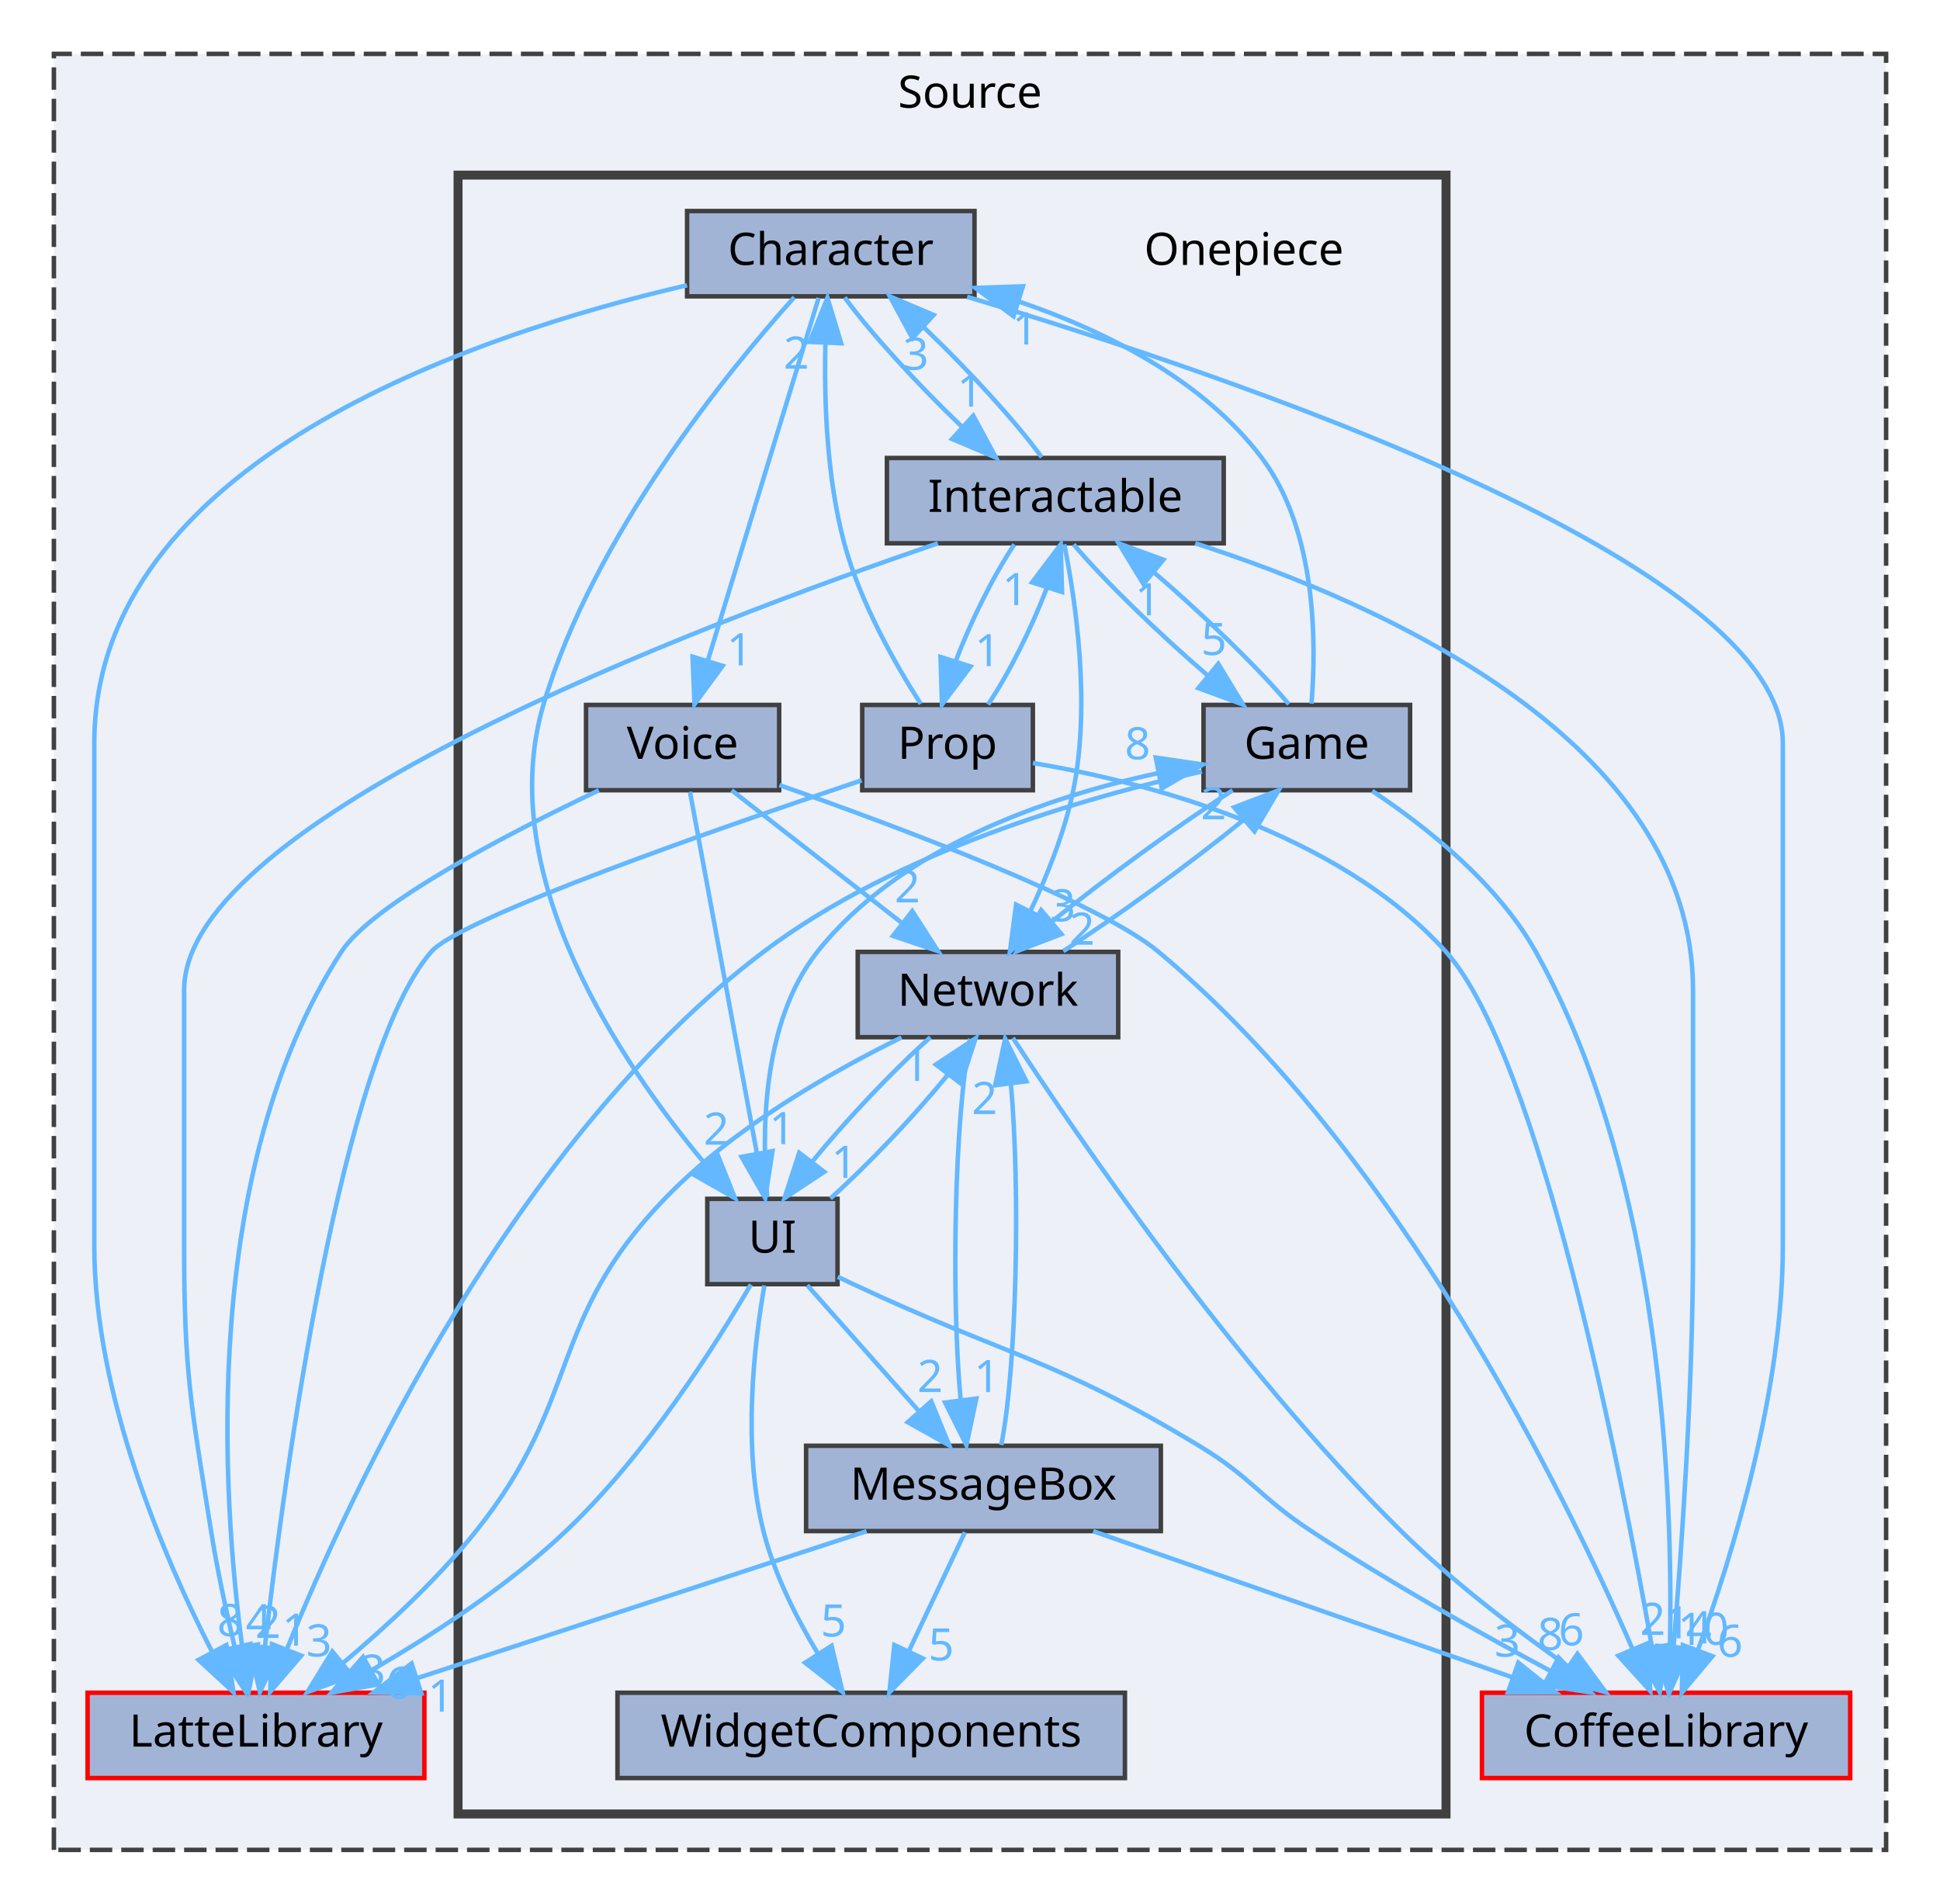
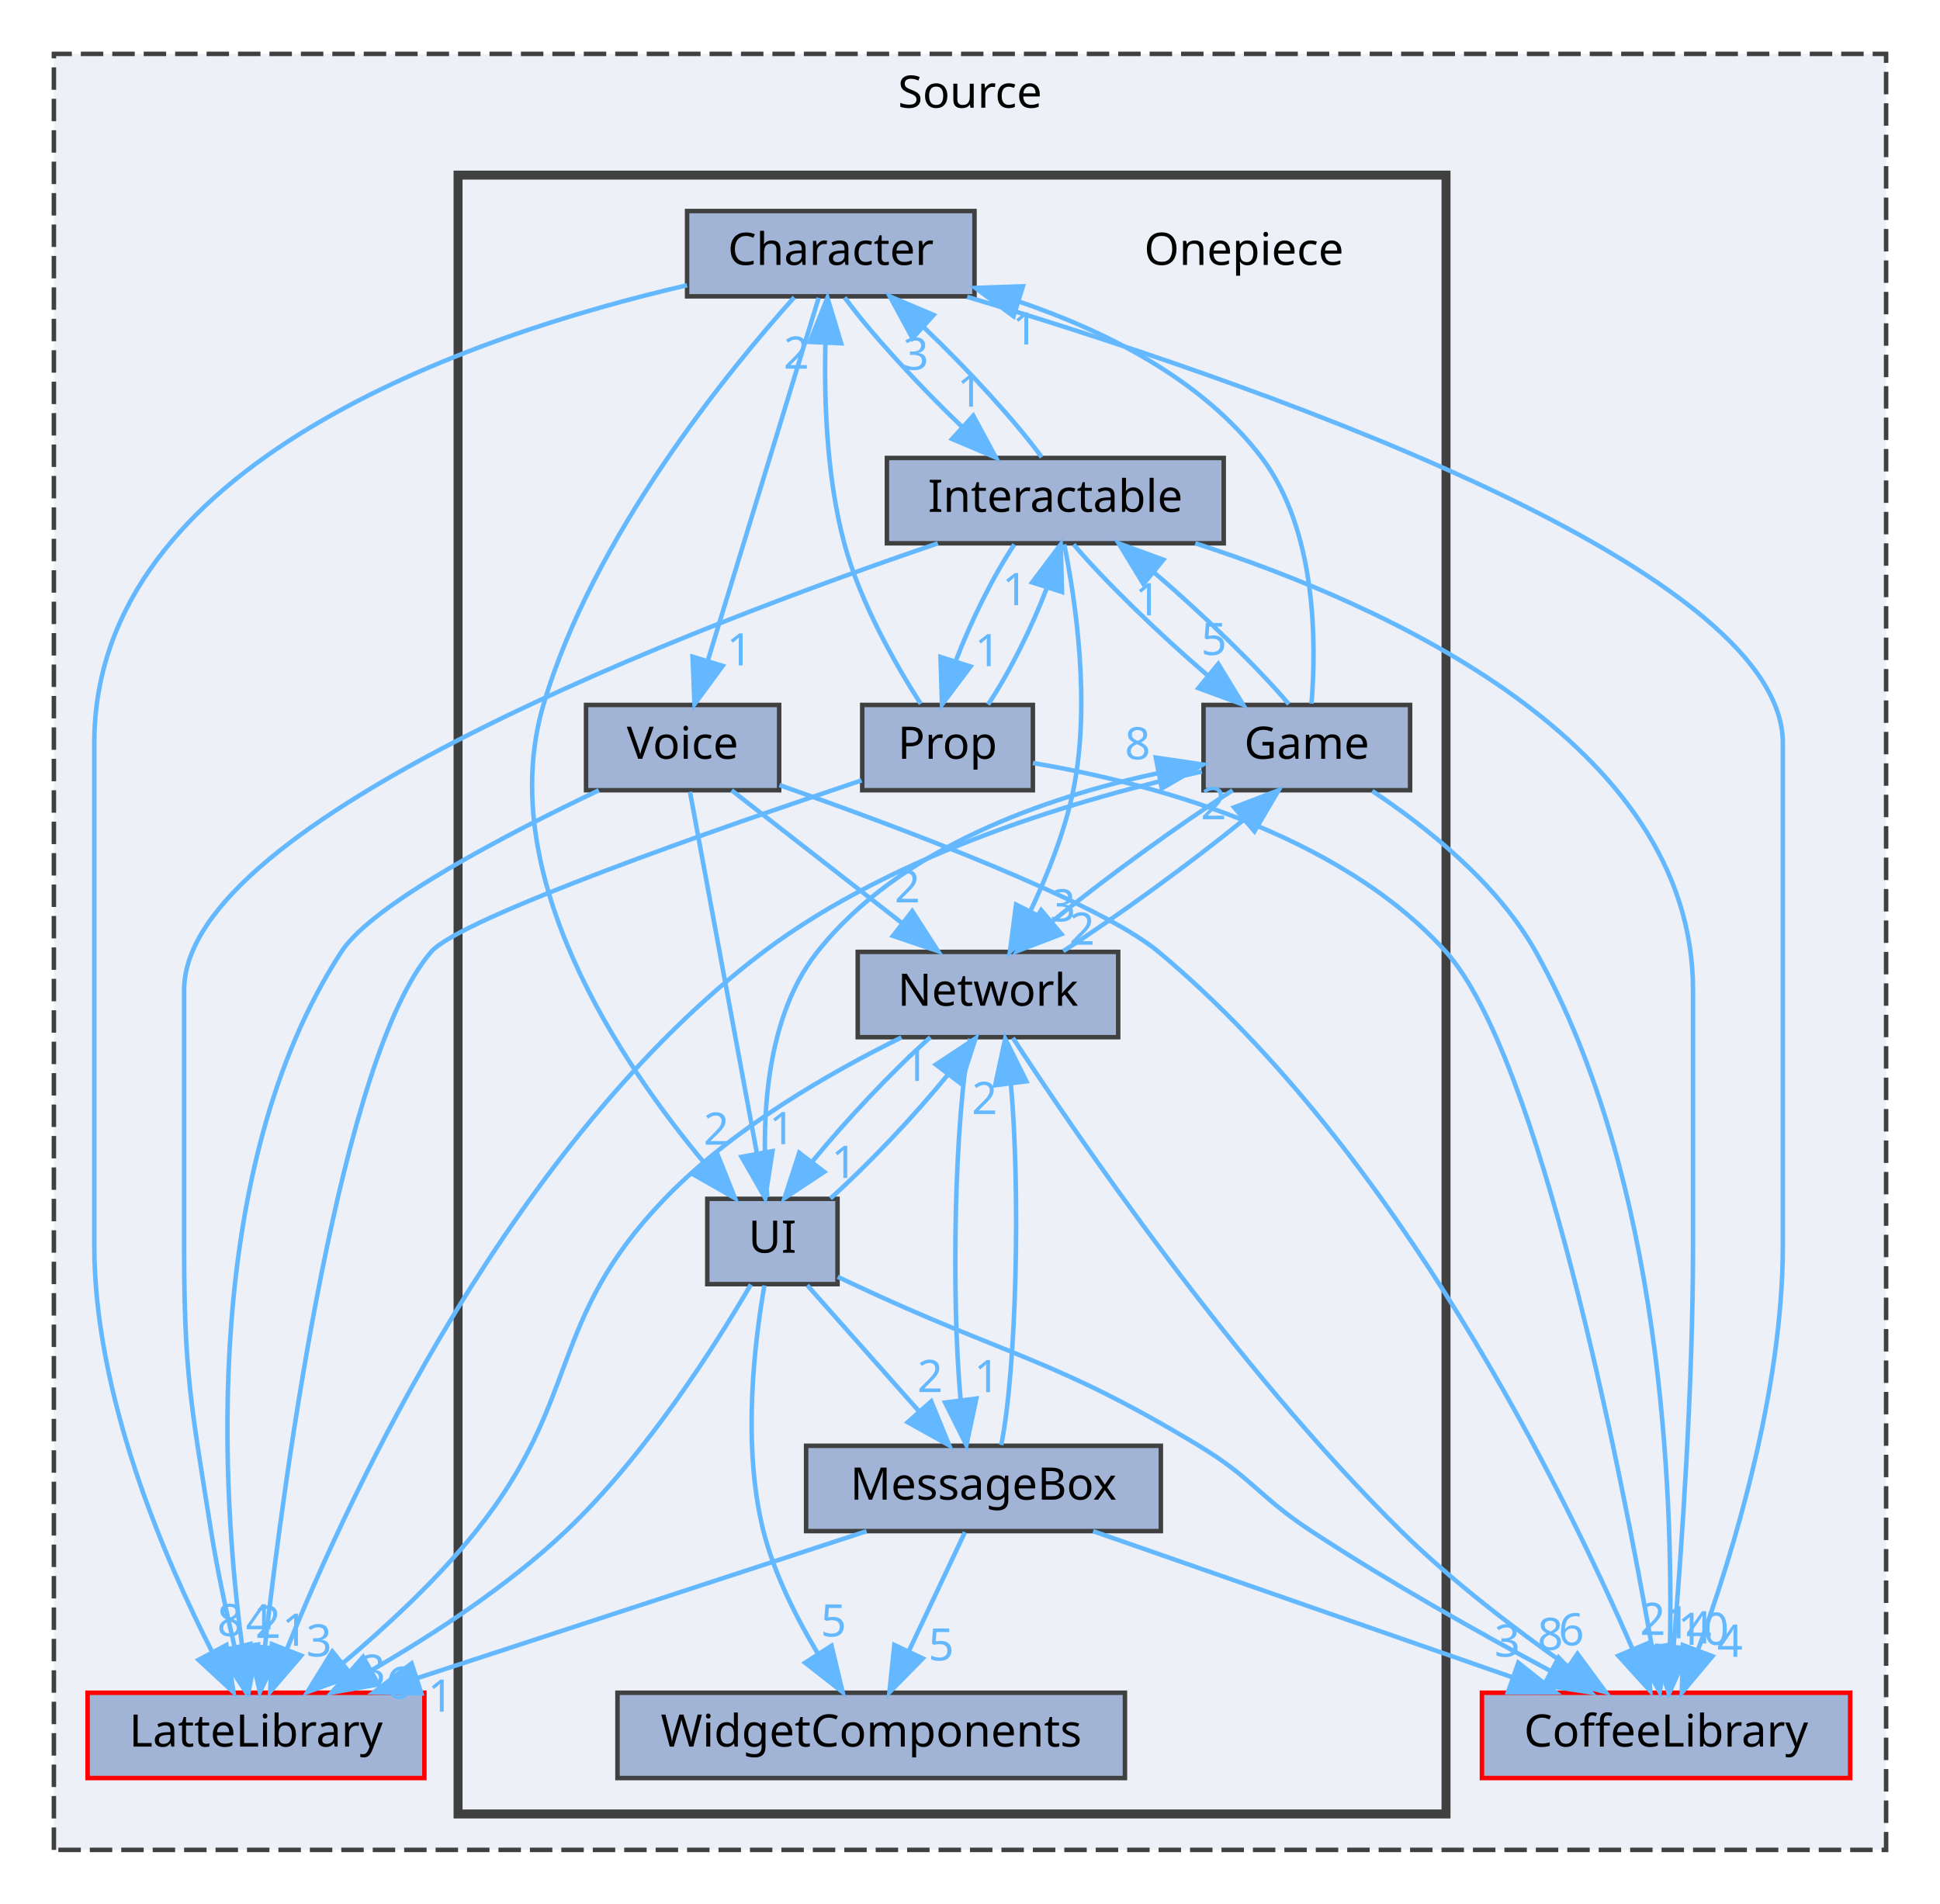
<svg xmlns="http://www.w3.org/2000/svg" xmlns:xlink="http://www.w3.org/1999/xlink" width="432pt" height="424pt" viewBox="0.00 0.00 432.00 424.00">
  <g id="graph0" class="graph" transform="scale(1 1) rotate(0) translate(4 420)">
    <g id="clust1" class="cluster">
      <g id="a_clust1">
        <a xlink:href="dir_74389ed8173ad57b461b9d623a1f3867.html" target="_top" xlink:title="Source">
          <polygon fill="#edf0f7" stroke="#404040" stroke-dasharray="5,2" points="8,-8 8,-408 416,-408 416,-8 8,-8" />
          <text text-anchor="middle" x="212" y="-396" font-family="Malgun Gothic" font-size="10.00">Source</text>
        </a>
      </g>
    </g>
    <g id="clust2" class="cluster">
      <g id="a_clust2">
        <a xlink:href="dir_86991fbdc3ffccad5ecdd4bba46f6ea3.html" target="_top">
          <polygon fill="#edf0f7" stroke="#404040" stroke-width="2" points="98,-16 98,-381 318,-381 318,-16 98,-16" />
        </a>
      </g>
    </g>
    <g id="node1" class="node">
      <g id="a_node1">
        <a xlink:href="dir_2270f6753238979635db772f09123181.html" target="_top" xlink:title="CoffeeLibrary">
          <polygon fill="#a2b4d6" stroke="red" points="408,-43 326,-43 326,-24 408,-24 408,-43" />
          <text text-anchor="middle" x="367" y="-31" font-family="Malgun Gothic" font-size="10.00">CoffeeLibrary</text>
        </a>
      </g>
    </g>
    <g id="node2" class="node">
      <g id="a_node2">
        <a xlink:href="dir_399370037b6f5ff6b0840148d18ec8d9.html" target="_top" xlink:title="LatteLibrary">
          <polygon fill="#a2b4d6" stroke="red" points="90.5,-43 15.5,-43 15.5,-24 90.5,-24 90.5,-43" />
          <text text-anchor="middle" x="53" y="-31" font-family="Malgun Gothic" font-size="10.00">LatteLibrary</text>
        </a>
      </g>
    </g>
    <g id="node3" class="node">
      <text text-anchor="middle" x="273" y="-361" font-family="Malgun Gothic" font-size="10.00">Onepiece</text>
    </g>
    <g id="node4" class="node">
      <g id="a_node4">
        <a xlink:href="dir_71a9f6b769ee24fe8598c19ea2d70480.html" target="_top" xlink:title="Character">
          <polygon fill="#a2b4d6" stroke="#404040" points="213,-373 149,-373 149,-354 213,-354 213,-373" />
          <text text-anchor="middle" x="181" y="-361" font-family="Malgun Gothic" font-size="10.00">Character</text>
        </a>
      </g>
    </g>
    <g id="edge2" class="edge">
      <g id="a_edge2">
        <a xlink:href="dir_000002_000003.html" target="_top">
          <path fill="none" stroke="#63b8ff" d="M211.37,-353.89C269.99,-336.36 393,-294.77 393,-254.5 393,-254.5 393,-254.5 393,-142.5 393,-110.15 381.83,-73.82 374.14,-52.62" />
          <polygon fill="#63b8ff" stroke="#63b8ff" points="377.32,-51.13 370.51,-43.01 370.77,-53.6 377.32,-51.13" />
        </a>
      </g>
      <g id="a_edge2-headlabel">
-         <a xlink:href="dir_000002_000003.html" target="_top" xlink:title="6">
-           <text text-anchor="middle" x="381.24" y="-50.99" font-family="Malgun Gothic" font-size="10.00" fill="#63b8ff">6</text>
+         <a xlink:href="dir_000002_000003.html" target="_top" xlink:title="4">
+           <text text-anchor="middle" x="381.24" y="-50.99" font-family="Malgun Gothic" font-size="10.00" fill="#63b8ff">4</text>
        </a>
      </g>
    </g>
    <g id="edge3" class="edge">
      <g id="a_edge3">
        <a xlink:href="dir_000002_000009.html" target="_top">
          <path fill="none" stroke="#63b8ff" d="M148.99,-356.47C101.26,-345.42 17,-317.06 17,-254.5 17,-254.5 17,-254.5 17,-142.5 17,-109.21 32.58,-72.97 43.25,-52.08" />
          <polygon fill="#63b8ff" stroke="#63b8ff" points="46.4,-53.61 47.99,-43.13 40.21,-50.32 46.4,-53.61" />
        </a>
      </g>
      <g id="a_edge3-headlabel">
        <a xlink:href="dir_000002_000009.html" target="_top" xlink:title="8">
          <text text-anchor="middle" x="47.22" y="-55.61" font-family="Malgun Gothic" font-size="10.00" fill="#63b8ff">8</text>
        </a>
      </g>
    </g>
    <g id="node6" class="node">
      <g id="a_node6">
        <a xlink:href="dir_b7459e4428712e32d7c860db6e401a05.html" target="_top" xlink:title="Interactable">
          <polygon fill="#a2b4d6" stroke="#404040" points="268.5,-318 193.5,-318 193.5,-299 268.5,-299 268.5,-318" />
          <text text-anchor="middle" x="231" y="-306" font-family="Malgun Gothic" font-size="10.00">Interactable</text>
        </a>
      </g>
    </g>
    <g id="edge5" class="edge">
      <g id="a_edge5">
        <a xlink:href="dir_000002_000008.html" target="_top">
          <path fill="none" stroke="#63b8ff" d="M184.09,-353.75C189.77,-345.95 200.35,-334.37 210.17,-325" />
          <polygon fill="#63b8ff" stroke="#63b8ff" points="212.73,-327.41 217.77,-318.09 208.01,-322.23 212.73,-327.41" />
        </a>
      </g>
      <g id="a_edge5-headlabel">
        <a xlink:href="dir_000002_000008.html" target="_top" xlink:title="1">
          <text text-anchor="middle" x="211.98" y="-329.43" font-family="Malgun Gothic" font-size="10.00" fill="#63b8ff">1</text>
        </a>
      </g>
    </g>
    <g id="node10" class="node">
      <g id="a_node10">
        <a xlink:href="dir_55b064ed9f704d76d3805f2fda876350.html" target="_top" xlink:title="UI">
          <polygon fill="#a2b4d6" stroke="#404040" points="182.5,-153 153.5,-153 153.5,-134 182.5,-134 182.5,-153" />
          <text text-anchor="middle" x="168" y="-141" font-family="Malgun Gothic" font-size="10.00">UI</text>
        </a>
      </g>
    </g>
    <g id="edge1" class="edge">
      <g id="a_edge1">
        <a xlink:href="dir_000002_000049.html" target="_top">
          <path fill="none" stroke="#63b8ff" d="M172.86,-353.79C158.24,-337.5 128.06,-300.64 117,-263 105.86,-225.08 134.31,-183.14 153.06,-160.73" />
          <polygon fill="#63b8ff" stroke="#63b8ff" points="155.74,-162.99 159.67,-153.15 150.46,-158.39 155.74,-162.99" />
        </a>
      </g>
      <g id="a_edge1-headlabel">
        <a xlink:href="dir_000002_000049.html" target="_top" xlink:title="2">
          <text text-anchor="middle" x="155.52" y="-165.06" font-family="Malgun Gothic" font-size="10.00" fill="#63b8ff">2</text>
        </a>
      </g>
    </g>
    <g id="node11" class="node">
      <g id="a_node11">
        <a xlink:href="dir_73ed0ee482f9021ceb3f842221665267.html" target="_top" xlink:title="Voice">
          <polygon fill="#a2b4d6" stroke="#404040" points="169.5,-263 126.5,-263 126.5,-244 169.5,-244 169.5,-263" />
          <text text-anchor="middle" x="148" y="-251" font-family="Malgun Gothic" font-size="10.00">Voice</text>
        </a>
      </g>
    </g>
    <g id="edge4" class="edge">
      <g id="a_edge4">
        <a xlink:href="dir_000002_000050.html" target="_top">
          <path fill="none" stroke="#63b8ff" d="M178.3,-353.66C172.93,-336.09 160.82,-296.45 153.64,-272.95" />
          <polygon fill="#63b8ff" stroke="#63b8ff" points="156.92,-271.7 150.65,-263.16 150.22,-273.74 156.92,-271.7" />
        </a>
      </g>
      <g id="a_edge4-headlabel">
        <a xlink:href="dir_000002_000050.html" target="_top" xlink:title="1">
          <text text-anchor="middle" x="160.68" y="-271.81" font-family="Malgun Gothic" font-size="10.00" fill="#63b8ff">1</text>
        </a>
      </g>
    </g>
    <g id="node5" class="node">
      <g id="a_node5">
        <a xlink:href="dir_7fb5e64dcba5cad56d11a2ce531d1e7a.html" target="_top" xlink:title="Game">
          <polygon fill="#a2b4d6" stroke="#404040" points="310,-263 264,-263 264,-244 310,-244 310,-263" />
          <text text-anchor="middle" x="287" y="-251" font-family="Malgun Gothic" font-size="10.00">Game</text>
        </a>
      </g>
    </g>
    <g id="edge8" class="edge">
      <g id="a_edge8">
        <a xlink:href="dir_000007_000003.html" target="_top">
          <path fill="none" stroke="#63b8ff" d="M301.57,-243.84C313.37,-236.02 329.4,-223.39 338,-208 366.25,-157.44 368.56,-86.58 367.86,-53.24" />
          <polygon fill="#63b8ff" stroke="#63b8ff" points="371.35,-52.98 367.52,-43.11 364.36,-53.22 371.35,-52.98" />
        </a>
      </g>
      <g id="a_edge8-headlabel">
        <a xlink:href="dir_000007_000003.html" target="_top" xlink:title="4">
          <text text-anchor="middle" x="374.31" y="-53.98" font-family="Malgun Gothic" font-size="10.00" fill="#63b8ff">4</text>
        </a>
      </g>
    </g>
    <g id="edge7" class="edge">
      <g id="a_edge7">
        <a xlink:href="dir_000007_000009.html" target="_top">
          <path fill="none" stroke="#63b8ff" d="M263.64,-248.17C237.72,-242.46 195.64,-230.4 166,-208 110.38,-165.96 74.18,-88.05 59.9,-52.74" />
          <polygon fill="#63b8ff" stroke="#63b8ff" points="63.08,-51.26 56.17,-43.23 56.56,-53.82 63.08,-51.26" />
        </a>
      </g>
      <g id="a_edge7-headlabel">
        <a xlink:href="dir_000007_000009.html" target="_top" xlink:title="3">
          <text text-anchor="middle" x="67.04" y="-51.07" font-family="Malgun Gothic" font-size="10.00" fill="#63b8ff">3</text>
        </a>
      </g>
    </g>
    <g id="edge9" class="edge">
      <g id="a_edge9">
        <a xlink:href="dir_000007_000002.html" target="_top">
          <path fill="none" stroke="#63b8ff" d="M288.04,-263.29C289.13,-276.53 289.24,-301.79 277,-318 263.84,-335.44 242.2,-346.28 222.78,-352.88" />
          <polygon fill="#63b8ff" stroke="#63b8ff" points="221.69,-349.56 213.19,-355.88 223.78,-356.24 221.69,-349.56" />
        </a>
      </g>
      <g id="a_edge9-headlabel">
        <a xlink:href="dir_000007_000002.html" target="_top" xlink:title="1">
          <text text-anchor="middle" x="224.27" y="-343.28" font-family="Malgun Gothic" font-size="10.00" fill="#63b8ff">1</text>
        </a>
      </g>
    </g>
    <g id="edge6" class="edge">
      <g id="a_edge6">
        <a xlink:href="dir_000007_000008.html" target="_top">
          <path fill="none" stroke="#63b8ff" d="M282.99,-263.17C276.3,-271.13 263.98,-283.11 252.88,-292.6" />
          <polygon fill="#63b8ff" stroke="#63b8ff" points="250.62,-289.93 245.11,-298.98 255.06,-295.34 250.62,-289.93" />
        </a>
      </g>
      <g id="a_edge6-headlabel">
        <a xlink:href="dir_000007_000008.html" target="_top" xlink:title="1">
          <text text-anchor="middle" x="251.59" y="-282.96" font-family="Malgun Gothic" font-size="10.00" fill="#63b8ff">1</text>
        </a>
      </g>
    </g>
    <g id="node8" class="node">
      <g id="a_node8">
        <a xlink:href="dir_db6231b890a14ef22abfc7e4cac87d3d.html" target="_top" xlink:title="Network">
          <polygon fill="#a2b4d6" stroke="#404040" points="245,-208 187,-208 187,-189 245,-189 245,-208" />
          <text text-anchor="middle" x="216" y="-196" font-family="Malgun Gothic" font-size="10.00">Network</text>
        </a>
      </g>
    </g>
    <g id="edge10" class="edge">
      <g id="a_edge10">
        <a xlink:href="dir_000007_000012.html" target="_top">
          <path fill="none" stroke="#63b8ff" d="M270.48,-243.98C258.25,-236.15 242.08,-224.34 230.39,-214.86" />
          <polygon fill="#63b8ff" stroke="#63b8ff" points="232.36,-211.95 222.47,-208.17 227.85,-217.3 232.36,-211.95" />
        </a>
      </g>
      <g id="a_edge10-headlabel">
        <a xlink:href="dir_000007_000012.html" target="_top" xlink:title="2">
          <text text-anchor="middle" x="236.94" y="-209.6" font-family="Malgun Gothic" font-size="10.00" fill="#63b8ff">2</text>
        </a>
      </g>
    </g>
    <g id="edge14" class="edge">
      <g id="a_edge14">
        <a xlink:href="dir_000008_000003.html" target="_top">
          <path fill="none" stroke="#63b8ff" d="M262.16,-299C303.96,-285.48 373,-254.79 373,-199.5 373,-199.5 373,-199.5 373,-142.5 373,-111.14 370.45,-74.74 368.67,-53.22" />
          <polygon fill="#63b8ff" stroke="#63b8ff" points="372.15,-52.83 367.81,-43.17 365.18,-53.43 372.15,-52.83" />
        </a>
      </g>
      <g id="a_edge14-headlabel">
        <a xlink:href="dir_000008_000003.html" target="_top" xlink:title="10">
          <text text-anchor="middle" x="375.29" y="-53.67" font-family="Malgun Gothic" font-size="10.00" fill="#63b8ff">10</text>
        </a>
      </g>
    </g>
    <g id="edge15" class="edge">
      <g id="a_edge15">
        <a xlink:href="dir_000008_000009.html" target="_top">
          <path fill="none" stroke="#63b8ff" d="M204.84,-298.99C151.88,-280.96 37,-237.47 37,-199.5 37,-199.5 37,-199.5 37,-142.5 37,-114.15 38.55,-107 43,-79 44.37,-70.4 46.41,-60.97 48.29,-53.02" />
          <polygon fill="#63b8ff" stroke="#63b8ff" points="51.69,-53.85 50.67,-43.3 44.89,-52.18 51.69,-53.85" />
        </a>
      </g>
      <g id="a_edge15-headlabel">
        <a xlink:href="dir_000008_000009.html" target="_top" xlink:title="4">
          <text text-anchor="middle" x="53.59" y="-55.52" font-family="Malgun Gothic" font-size="10.00" fill="#63b8ff">4</text>
        </a>
      </g>
    </g>
    <g id="edge11" class="edge">
      <g id="a_edge11">
        <a xlink:href="dir_000008_000002.html" target="_top">
          <path fill="none" stroke="#63b8ff" d="M227.97,-318.17C222.3,-325.98 211.64,-337.64 201.78,-347.04" />
          <polygon fill="#63b8ff" stroke="#63b8ff" points="199.19,-344.67 194.15,-353.98 203.9,-349.85 199.19,-344.67" />
        </a>
      </g>
      <g id="a_edge11-headlabel">
        <a xlink:href="dir_000008_000002.html" target="_top" xlink:title="3">
          <text text-anchor="middle" x="199.94" y="-337.65" font-family="Malgun Gothic" font-size="10.00" fill="#63b8ff">3</text>
        </a>
      </g>
    </g>
    <g id="edge13" class="edge">
      <g id="a_edge13">
        <a xlink:href="dir_000008_000007.html" target="_top">
          <path fill="none" stroke="#63b8ff" d="M235.08,-298.75C241.77,-290.8 254.01,-278.91 265.06,-269.45" />
          <polygon fill="#63b8ff" stroke="#63b8ff" points="267.29,-272.14 272.79,-263.09 262.85,-266.74 267.29,-272.14" />
        </a>
      </g>
      <g id="a_edge13-headlabel">
        <a xlink:href="dir_000008_000007.html" target="_top" xlink:title="5">
          <text text-anchor="middle" x="266.32" y="-274.12" font-family="Malgun Gothic" font-size="10.00" fill="#63b8ff">5</text>
        </a>
      </g>
    </g>
    <g id="edge12" class="edge">
      <g id="a_edge12">
        <a xlink:href="dir_000008_000012.html" target="_top">
          <path fill="none" stroke="#63b8ff" d="M232.99,-298.77C235.47,-286.44 238.94,-263.26 235,-244 233.11,-234.74 229.21,-225.03 225.43,-217.04" />
          <polygon fill="#63b8ff" stroke="#63b8ff" points="228.51,-215.37 220.88,-208.02 222.26,-218.53 228.51,-215.37" />
        </a>
      </g>
      <g id="a_edge12-headlabel">
        <a xlink:href="dir_000008_000012.html" target="_top" xlink:title="3">
          <text text-anchor="middle" x="232.66" y="-214.8" font-family="Malgun Gothic" font-size="10.00" fill="#63b8ff">3</text>
        </a>
      </g>
    </g>
    <g id="node9" class="node">
      <g id="a_node9">
        <a xlink:href="dir_2268d321c547a1269f0f0801cfba1f77.html" target="_top" xlink:title="Prop">
          <polygon fill="#a2b4d6" stroke="#404040" points="226,-263 188,-263 188,-244 226,-244 226,-263" />
          <text text-anchor="middle" x="207" y="-251" font-family="Malgun Gothic" font-size="10.00">Prop</text>
        </a>
      </g>
    </g>
    <g id="edge16" class="edge">
      <g id="a_edge16">
        <a xlink:href="dir_000008_000030.html" target="_top">
          <path fill="none" stroke="#63b8ff" d="M221.87,-298.75C217.18,-291.72 212.18,-281.62 208.85,-272.84" />
          <polygon fill="#63b8ff" stroke="#63b8ff" points="212.12,-271.56 205.76,-263.09 205.44,-273.68 212.12,-271.56" />
        </a>
      </g>
      <g id="a_edge16-headlabel">
        <a xlink:href="dir_000008_000030.html" target="_top" xlink:title="1">
          <text text-anchor="middle" x="215.91" y="-271.63" font-family="Malgun Gothic" font-size="10.00" fill="#63b8ff">1</text>
        </a>
      </g>
    </g>
    <g id="node7" class="node">
      <g id="a_node7">
        <a xlink:href="dir_47ae9c23f27029060c39af29b069b73d.html" target="_top" xlink:title="MessageBox">
          <polygon fill="#a2b4d6" stroke="#404040" points="254.5,-98 175.5,-98 175.5,-79 254.5,-79 254.5,-98" />
          <text text-anchor="middle" x="215" y="-86" font-family="Malgun Gothic" font-size="10.00">MessageBox</text>
        </a>
      </g>
    </g>
    <g id="edge17" class="edge">
      <g id="a_edge17">
        <a xlink:href="dir_000011_000003.html" target="_top">
          <path fill="none" stroke="#63b8ff" d="M239.42,-78.98C264.72,-70.16 304.45,-56.31 332.86,-46.41" />
          <polygon fill="#63b8ff" stroke="#63b8ff" points="334.1,-49.68 342.39,-43.08 331.79,-43.07 334.1,-49.68" />
        </a>
      </g>
      <g id="a_edge17-headlabel">
        <a xlink:href="dir_000011_000003.html" target="_top" xlink:title="3">
          <text text-anchor="middle" x="331.64" y="-51.04" font-family="Malgun Gothic" font-size="10.00" fill="#63b8ff">3</text>
        </a>
      </g>
    </g>
    <g id="edge20" class="edge">
      <g id="a_edge20">
        <a xlink:href="dir_000011_000009.html" target="_top">
          <path fill="none" stroke="#63b8ff" d="M188.97,-78.98C161.89,-70.13 119.29,-56.19 88.99,-46.28" />
          <polygon fill="#63b8ff" stroke="#63b8ff" points="89.82,-42.87 79.23,-43.08 87.65,-49.52 89.82,-42.87" />
        </a>
      </g>
      <g id="a_edge20-headlabel">
        <a xlink:href="dir_000011_000009.html" target="_top" xlink:title="1">
          <text text-anchor="middle" x="94.12" y="-38.78" font-family="Malgun Gothic" font-size="10.00" fill="#63b8ff">1</text>
        </a>
      </g>
    </g>
    <g id="edge19" class="edge">
      <g id="a_edge19">
        <a xlink:href="dir_000011_000012.html" target="_top">
          <path fill="none" stroke="#63b8ff" d="M218.96,-98.16C222.4,-115.5 223.23,-154.84 221.11,-178.48" />
          <polygon fill="#63b8ff" stroke="#63b8ff" points="217.61,-178.3 219.83,-188.66 224.55,-179.18 217.61,-178.3" />
        </a>
      </g>
      <g id="a_edge19-headlabel">
        <a xlink:href="dir_000011_000012.html" target="_top" xlink:title="2">
          <text text-anchor="middle" x="215.24" y="-171.88" font-family="Malgun Gothic" font-size="10.00" fill="#63b8ff">2</text>
        </a>
      </g>
    </g>
    <g id="node12" class="node">
      <g id="a_node12">
        <a xlink:href="dir_b6750dbdff08df84555f1c91e851278f.html" target="_top" xlink:title="WidgetComponents">
          <polygon fill="#a2b4d6" stroke="#404040" points="246.5,-43 133.5,-43 133.5,-24 246.5,-24 246.5,-43" />
          <text text-anchor="middle" x="190" y="-31" font-family="Malgun Gothic" font-size="10.00">WidgetComponents</text>
        </a>
      </g>
    </g>
    <g id="edge18" class="edge">
      <g id="a_edge18">
        <a xlink:href="dir_000011_000051.html" target="_top">
          <path fill="none" stroke="#63b8ff" d="M210.87,-78.75C207.49,-71.57 202.58,-61.18 198.38,-52.27" />
          <polygon fill="#63b8ff" stroke="#63b8ff" points="201.48,-50.64 194.05,-43.09 195.15,-53.63 201.48,-50.64" />
        </a>
      </g>
      <g id="a_edge18-headlabel">
        <a xlink:href="dir_000011_000051.html" target="_top" xlink:title="5">
          <text text-anchor="middle" x="205.58" y="-50.18" font-family="Malgun Gothic" font-size="10.00" fill="#63b8ff">5</text>
        </a>
      </g>
    </g>
    <g id="edge21" class="edge">
      <g id="a_edge21">
        <a xlink:href="dir_000012_000003.html" target="_top">
          <path fill="none" stroke="#63b8ff" d="M221.55,-188.84C234.92,-168.37 270.54,-115.94 308,-79 319.36,-67.8 333.6,-56.99 345.24,-48.82" />
          <polygon fill="#63b8ff" stroke="#63b8ff" points="347.27,-51.67 353.55,-43.13 343.32,-45.89 347.27,-51.67" />
        </a>
      </g>
      <g id="a_edge21-headlabel">
        <a xlink:href="dir_000012_000003.html" target="_top" xlink:title="6">
          <text text-anchor="middle" x="345.91" y="-53.54" font-family="Malgun Gothic" font-size="10.00" fill="#63b8ff">6</text>
        </a>
      </g>
    </g>
    <g id="edge25" class="edge">
      <g id="a_edge25">
        <a xlink:href="dir_000012_000009.html" target="_top">
          <path fill="none" stroke="#63b8ff" d="M196.74,-188.94C181.09,-181.26 159.19,-168.77 144,-153 117.76,-125.76 125.63,-108.53 102,-79 93.34,-68.17 81.96,-57.67 72.34,-49.58" />
          <polygon fill="#63b8ff" stroke="#63b8ff" points="74.42,-46.77 64.46,-43.16 70,-52.19 74.42,-46.77" />
        </a>
      </g>
      <g id="a_edge25-headlabel">
        <a xlink:href="dir_000012_000009.html" target="_top" xlink:title="3">
          <text text-anchor="middle" x="79" y="-44.34" font-family="Malgun Gothic" font-size="10.00" fill="#63b8ff">3</text>
        </a>
      </g>
    </g>
    <g id="edge24" class="edge">
      <g id="a_edge24">
        <a xlink:href="dir_000012_000007.html" target="_top">
          <path fill="none" stroke="#63b8ff" d="M232.76,-208.17C245.04,-216.06 261.21,-227.87 272.84,-237.32" />
          <polygon fill="#63b8ff" stroke="#63b8ff" points="270.81,-240.19 280.71,-243.98 275.34,-234.85 270.81,-240.19" />
        </a>
      </g>
      <g id="a_edge24-headlabel">
        <a xlink:href="dir_000012_000007.html" target="_top" xlink:title="2">
          <text text-anchor="middle" x="266.24" y="-237.54" font-family="Malgun Gothic" font-size="10.00" fill="#63b8ff">2</text>
        </a>
      </g>
    </g>
    <g id="edge23" class="edge">
      <g id="a_edge23">
        <a xlink:href="dir_000012_000011.html" target="_top">
          <path fill="none" stroke="#63b8ff" d="M212.01,-188.66C208.58,-171.17 207.77,-131.8 209.91,-108.27" />
          <polygon fill="#63b8ff" stroke="#63b8ff" points="213.41,-108.52 211.2,-98.16 206.46,-107.63 213.41,-108.52" />
        </a>
      </g>
      <g id="a_edge23-headlabel">
        <a xlink:href="dir_000012_000011.html" target="_top" xlink:title="1">
          <text text-anchor="middle" x="215.77" y="-109.95" font-family="Malgun Gothic" font-size="10.00" fill="#63b8ff">1</text>
        </a>
      </g>
    </g>
    <g id="edge22" class="edge">
      <g id="a_edge22">
        <a xlink:href="dir_000012_000049.html" target="_top">
          <path fill="none" stroke="#63b8ff" d="M203.17,-188.98C194.78,-181.53 184.38,-170.49 176.86,-161.27" />
          <polygon fill="#63b8ff" stroke="#63b8ff" points="179.54,-159.01 170.7,-153.17 173.97,-163.25 179.54,-159.01" />
        </a>
      </g>
      <g id="a_edge22-headlabel">
        <a xlink:href="dir_000012_000049.html" target="_top" xlink:title="1">
          <text text-anchor="middle" x="183.98" y="-157.66" font-family="Malgun Gothic" font-size="10.00" fill="#63b8ff">1</text>
        </a>
      </g>
    </g>
    <g id="edge26" class="edge">
      <g id="a_edge26">
        <a xlink:href="dir_000030_000003.html" target="_top">
          <path fill="none" stroke="#63b8ff" d="M226.01,-250.07C250.76,-245.89 293.71,-235.02 318,-208 338.81,-184.86 356.85,-93 363.87,-53.13" />
          <polygon fill="#63b8ff" stroke="#63b8ff" points="367.34,-53.61 365.59,-43.16 360.44,-52.42 367.34,-53.61" />
        </a>
      </g>
      <g id="a_edge26-headlabel">
        <a xlink:href="dir_000030_000003.html" target="_top" xlink:title="1">
          <text text-anchor="middle" x="369.53" y="-55.13" font-family="Malgun Gothic" font-size="10.00" fill="#63b8ff">1</text>
        </a>
      </g>
    </g>
    <g id="edge27" class="edge">
      <g id="a_edge27">
        <a xlink:href="dir_000030_000009.html" target="_top">
          <path fill="none" stroke="#63b8ff" d="M187.86,-246.2C156.88,-235.83 98.53,-215.58 92,-208 71.96,-184.75 59.52,-92.95 54.97,-53.11" />
          <polygon fill="#63b8ff" stroke="#63b8ff" points="58.44,-52.71 53.87,-43.15 51.49,-53.47 58.44,-52.71" />
        </a>
      </g>
      <g id="a_edge27-headlabel">
        <a xlink:href="dir_000030_000009.html" target="_top" xlink:title="1">
          <text text-anchor="middle" x="61.66" y="-53.47" font-family="Malgun Gothic" font-size="10.00" fill="#63b8ff">1</text>
        </a>
      </g>
    </g>
    <g id="edge28" class="edge">
      <g id="a_edge28">
        <a xlink:href="dir_000030_000002.html" target="_top">
          <path fill="none" stroke="#63b8ff" d="M201.03,-263.24C195.49,-271.89 187.56,-285.73 184,-299 180.1,-313.53 179.5,-330.58 179.8,-343.36" />
          <polygon fill="#63b8ff" stroke="#63b8ff" points="176.32,-343.85 180.25,-353.69 183.31,-343.55 176.32,-343.85" />
        </a>
      </g>
      <g id="a_edge28-headlabel">
        <a xlink:href="dir_000030_000002.html" target="_top" xlink:title="2">
          <text text-anchor="middle" x="173.32" y="-337.89" font-family="Malgun Gothic" font-size="10.00" fill="#63b8ff">2</text>
        </a>
      </g>
    </g>
    <g id="edge29" class="edge">
      <g id="a_edge29">
        <a xlink:href="dir_000030_000008.html" target="_top">
          <path fill="none" stroke="#63b8ff" d="M216.02,-263.09C220.71,-270.06 225.72,-280.15 229.07,-288.95" />
          <polygon fill="#63b8ff" stroke="#63b8ff" points="225.83,-290.29 232.2,-298.75 232.49,-288.16 225.83,-290.29" />
        </a>
      </g>
      <g id="a_edge29-headlabel">
        <a xlink:href="dir_000030_000008.html" target="_top" xlink:title="1">
          <text text-anchor="middle" x="222.03" y="-285.23" font-family="Malgun Gothic" font-size="10.00" fill="#63b8ff">1</text>
        </a>
      </g>
    </g>
    <g id="edge30" class="edge">
      <g id="a_edge30">
        <a xlink:href="dir_000049_000003.html" target="_top">
          <path fill="none" stroke="#63b8ff" d="M182.54,-135.63C183.71,-135.08 184.87,-134.53 186,-134 220.19,-117.93 230.67,-117.54 263,-98 274.94,-90.78 276.34,-86.66 288,-79 305.21,-67.69 325.47,-56.31 341.16,-47.9" />
          <polygon fill="#63b8ff" stroke="#63b8ff" points="343.08,-50.84 350.27,-43.07 339.8,-44.66 343.08,-50.84" />
        </a>
      </g>
      <g id="a_edge30-headlabel">
        <a xlink:href="dir_000049_000003.html" target="_top" xlink:title="8">
          <text text-anchor="middle" x="341.23" y="-52.53" font-family="Malgun Gothic" font-size="10.00" fill="#63b8ff">8</text>
        </a>
      </g>
    </g>
    <g id="edge31" class="edge">
      <g id="a_edge31">
        <a xlink:href="dir_000049_000009.html" target="_top">
          <path fill="none" stroke="#63b8ff" d="M163.2,-133.92C155.65,-120.95 139.99,-96.04 122,-79 109.14,-66.81 92.49,-55.97 78.78,-48.04" />
          <polygon fill="#63b8ff" stroke="#63b8ff" points="80.27,-44.86 69.83,-43.03 76.85,-50.97 80.27,-44.86" />
        </a>
      </g>
      <g id="a_edge31-headlabel">
        <a xlink:href="dir_000049_000009.html" target="_top" xlink:title="6">
          <text text-anchor="middle" x="84.79" y="-41.64" font-family="Malgun Gothic" font-size="10.00" fill="#63b8ff">6</text>
        </a>
      </g>
    </g>
    <g id="edge33" class="edge">
      <g id="a_edge33">
        <a xlink:href="dir_000049_000007.html" target="_top">
          <path fill="none" stroke="#63b8ff" d="M166.86,-153.36C165.66,-166.7 165.39,-192.08 178,-208 196.43,-231.28 229.04,-242.47 253.8,-247.79" />
          <polygon fill="#63b8ff" stroke="#63b8ff" points="253.38,-251.27 263.87,-249.73 254.71,-244.4 253.38,-251.27" />
        </a>
      </g>
      <g id="a_edge33-headlabel">
        <a xlink:href="dir_000049_000007.html" target="_top" xlink:title="8">
          <text text-anchor="middle" x="249.32" y="-250.88" font-family="Malgun Gothic" font-size="10.00" fill="#63b8ff">8</text>
        </a>
      </g>
    </g>
    <g id="edge32" class="edge">
      <g id="a_edge32">
        <a xlink:href="dir_000049_000011.html" target="_top">
          <path fill="none" stroke="#63b8ff" d="M175.76,-133.75C182.47,-126.18 192.34,-115.05 200.51,-105.84" />
          <polygon fill="#63b8ff" stroke="#63b8ff" points="203.37,-107.89 207.38,-98.09 198.13,-103.25 203.37,-107.89" />
        </a>
      </g>
      <g id="a_edge32-headlabel">
        <a xlink:href="dir_000049_000011.html" target="_top" xlink:title="2">
          <text text-anchor="middle" x="203.11" y="-109.97" font-family="Malgun Gothic" font-size="10.00" fill="#63b8ff">2</text>
        </a>
      </g>
    </g>
    <g id="edge35" class="edge">
      <g id="a_edge35">
        <a xlink:href="dir_000049_000012.html" target="_top">
          <path fill="none" stroke="#63b8ff" d="M180.91,-153.09C189.27,-160.52 199.61,-171.5 207.09,-180.67" />
          <polygon fill="#63b8ff" stroke="#63b8ff" points="204.4,-182.91 213.24,-188.75 209.97,-178.67 204.4,-182.91" />
        </a>
      </g>
      <g id="a_edge35-headlabel">
        <a xlink:href="dir_000049_000012.html" target="_top" xlink:title="1">
          <text text-anchor="middle" x="199.96" y="-179.27" font-family="Malgun Gothic" font-size="10.00" fill="#63b8ff">1</text>
        </a>
      </g>
    </g>
    <g id="edge34" class="edge">
      <g id="a_edge34">
        <a xlink:href="dir_000049_000051.html" target="_top">
          <path fill="none" stroke="#63b8ff" d="M166.22,-133.71C164.04,-121.3 161.19,-98.04 166,-79 168.41,-69.44 173.33,-59.7 178.09,-51.78" />
          <polygon fill="#63b8ff" stroke="#63b8ff" points="181.17,-53.46 183.63,-43.16 175.28,-49.68 181.17,-53.46" />
        </a>
      </g>
      <g id="a_edge34-headlabel">
        <a xlink:href="dir_000049_000051.html" target="_top" xlink:title="5">
          <text text-anchor="middle" x="181.61" y="-55.52" font-family="Malgun Gothic" font-size="10.00" fill="#63b8ff">5</text>
        </a>
      </g>
    </g>
    <g id="edge36" class="edge">
      <g id="a_edge36">
        <a xlink:href="dir_000050_000003.html" target="_top">
          <path fill="none" stroke="#63b8ff" d="M169.56,-245.15C196.49,-235.69 240.67,-219.13 254,-208 307.27,-163.54 344.45,-87.48 359.52,-52.76" />
          <polygon fill="#63b8ff" stroke="#63b8ff" points="362.81,-53.96 363.48,-43.39 356.37,-51.24 362.81,-53.96" />
        </a>
      </g>
      <g id="a_edge36-headlabel">
        <a xlink:href="dir_000050_000003.html" target="_top" xlink:title="2">
          <text text-anchor="middle" x="364.03" y="-55.88" font-family="Malgun Gothic" font-size="10.00" fill="#63b8ff">2</text>
        </a>
      </g>
    </g>
    <g id="edge37" class="edge">
      <g id="a_edge37">
        <a xlink:href="dir_000050_000009.html" target="_top">
          <path fill="none" stroke="#63b8ff" d="M129.35,-243.99C109.17,-234.39 78.94,-218.71 72,-208 40.61,-159.57 45.41,-87.16 49.93,-53.27" />
          <polygon fill="#63b8ff" stroke="#63b8ff" points="53.39,-53.74 51.39,-43.34 46.47,-52.72 53.39,-53.74" />
        </a>
      </g>
      <g id="a_edge37-headlabel">
        <a xlink:href="dir_000050_000009.html" target="_top" xlink:title="2">
          <text text-anchor="middle" x="55.68" y="-55.21" font-family="Malgun Gothic" font-size="10.00" fill="#63b8ff">2</text>
        </a>
      </g>
    </g>
    <g id="edge39" class="edge">
      <g id="a_edge39">
        <a xlink:href="dir_000050_000012.html" target="_top">
          <path fill="none" stroke="#63b8ff" d="M158.93,-243.98C169.08,-236.07 184.42,-224.11 196.65,-214.58" />
          <polygon fill="#63b8ff" stroke="#63b8ff" points="199.14,-217.08 204.88,-208.17 194.84,-211.56 199.14,-217.08" />
        </a>
      </g>
      <g id="a_edge39-headlabel">
        <a xlink:href="dir_000050_000012.html" target="_top" xlink:title="2">
          <text text-anchor="middle" x="198.05" y="-219.03" font-family="Malgun Gothic" font-size="10.00" fill="#63b8ff">2</text>
        </a>
      </g>
    </g>
    <g id="edge38" class="edge">
      <g id="a_edge38">
        <a xlink:href="dir_000050_000049.html" target="_top">
          <path fill="none" stroke="#63b8ff" d="M149.64,-243.66C152.88,-226.17 160.17,-186.8 164.52,-163.27" />
          <polygon fill="#63b8ff" stroke="#63b8ff" points="168.02,-163.63 166.4,-153.16 161.13,-162.35 168.02,-163.63" />
        </a>
      </g>
      <g id="a_edge38-headlabel">
        <a xlink:href="dir_000050_000049.html" target="_top" xlink:title="1">
          <text text-anchor="middle" x="170.15" y="-165.18" font-family="Malgun Gothic" font-size="10.00" fill="#63b8ff">1</text>
        </a>
      </g>
    </g>
  </g>
</svg>
